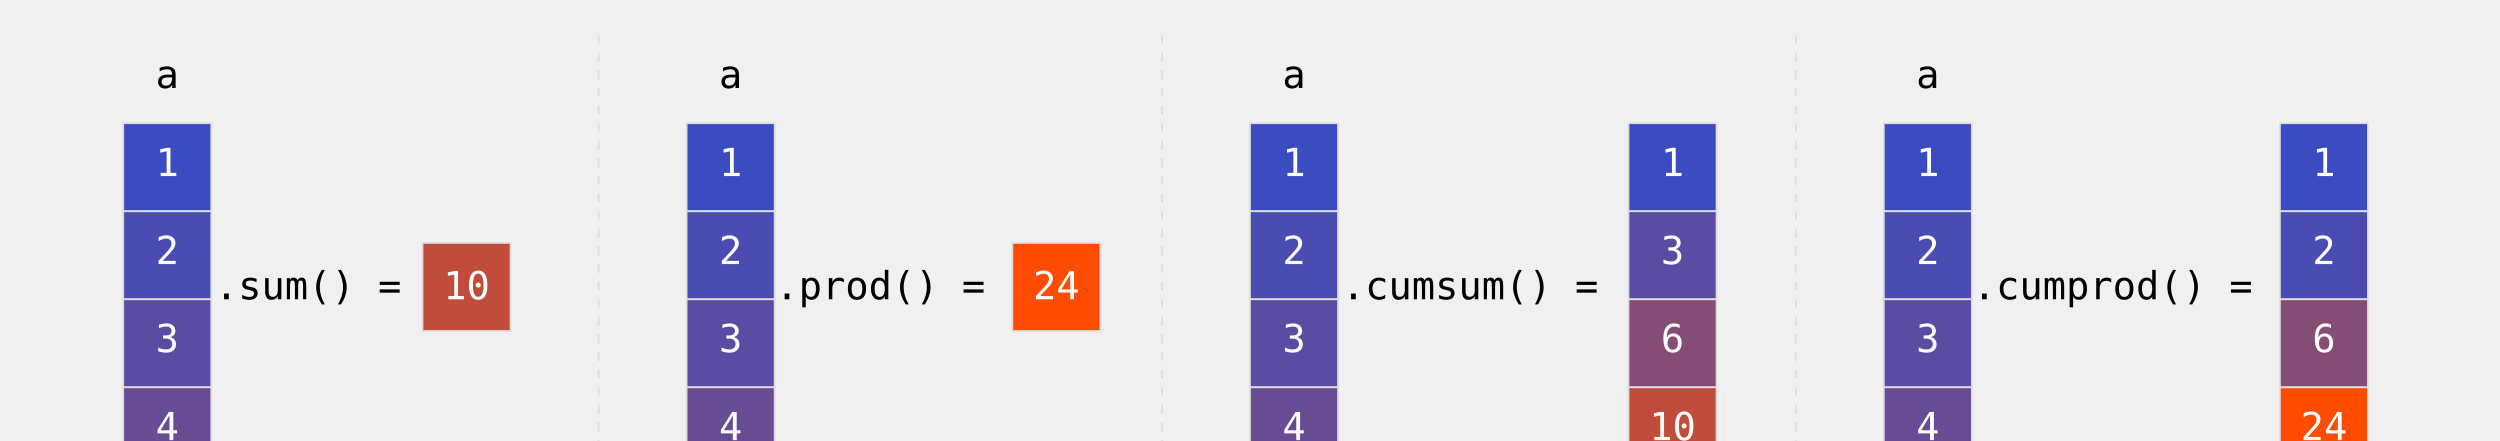
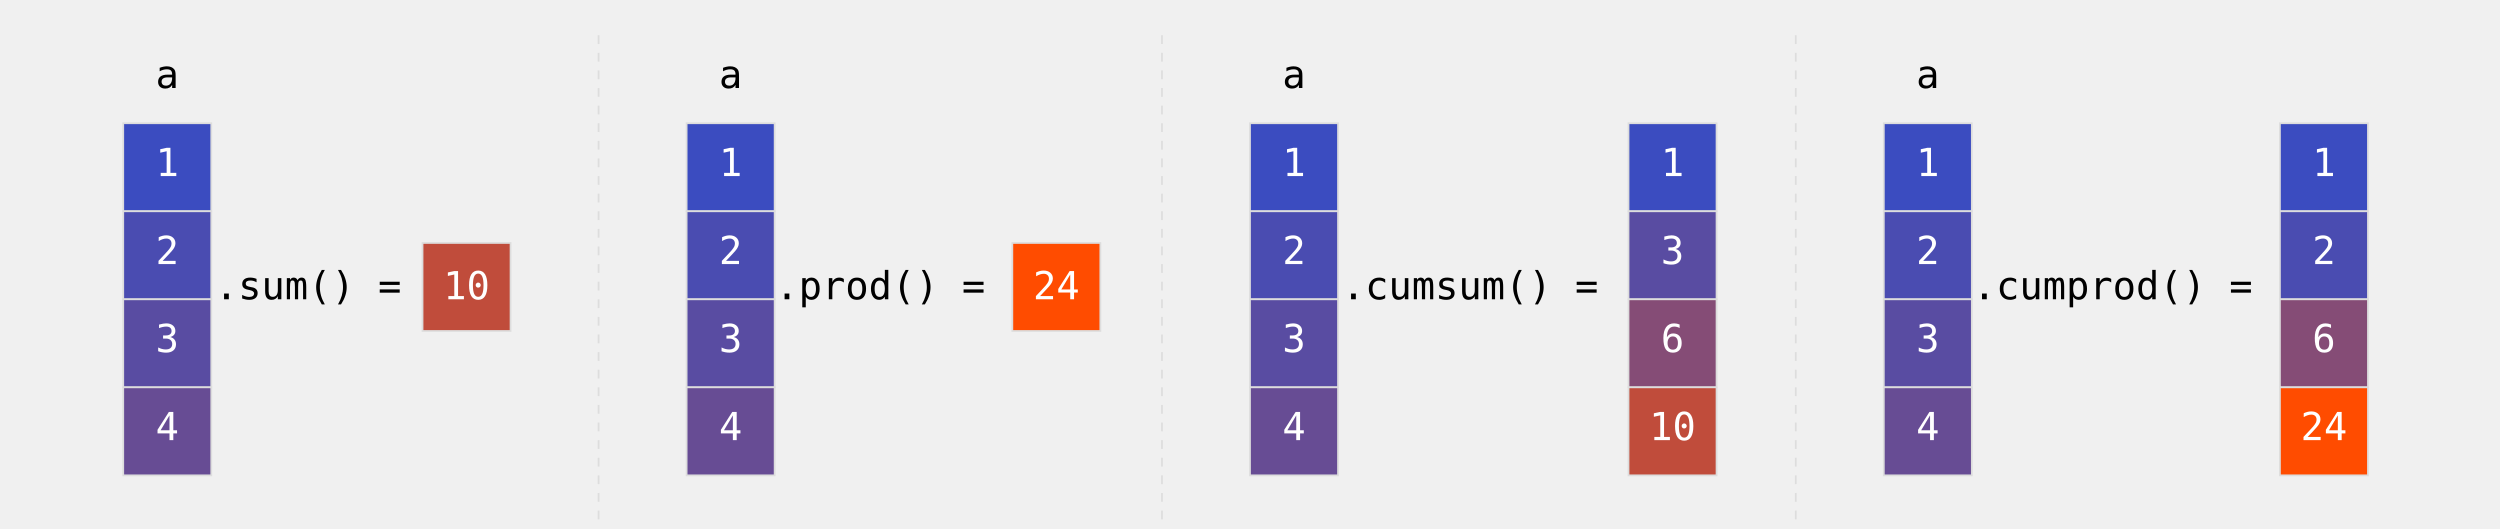
- <svg xmlns="http://www.w3.org/2000/svg" viewBox="0 0 1420 250">
+ <svg xmlns="http://www.w3.org/2000/svg" viewBox="0 0 1420 300">
  <g transform="translate(0, 50)">
    <text x="95" y="0" font-family="monospace" font-size="22" fill="#000000" text-anchor="middle">a</text>
    <rect x="70" y="20" width="50" height="50" fill="#3b4cc0" stroke="#ddd" stroke-width="1" />
    <rect x="70" y="70" width="50" height="50" fill="#4a4cb1" stroke="#ddd" stroke-width="1" />
    <rect x="70" y="120" width="50" height="50" fill="#594ca2" stroke="#ddd" stroke-width="1" />
    <rect x="70" y="170" width="50" height="50" fill="#674c94" stroke="#ddd" stroke-width="1" />
    <text x="95" y="50" font-family="monospace" fill="#ffffff" font-size="22" text-anchor="middle">1</text>
    <text x="95" y="100" font-family="monospace" fill="#ffffff" font-size="22" text-anchor="middle">2</text>
    <text x="95" y="150" font-family="monospace" fill="#ffffff" font-size="22" text-anchor="middle">3</text>
    <text x="95" y="200" font-family="monospace" fill="#ffffff" font-size="22" text-anchor="middle">4</text>
    <text x="175" y="120" font-family="monospace" font-size="22" text-anchor="middle" fill="#000000">.sum() =</text>
    <rect x="240" y="88" width="50" height="50" fill="#c04c3b" stroke="#ddd" stroke-width="1" />
    <text x="265" y="120" font-family="monospace" font-size="22" text-anchor="middle" fill="#ffffff">10</text>
  </g>
  <g transform="translate(320, 50)">
    <text x="95" y="0" font-family="monospace" font-size="22" fill="#000000" text-anchor="middle">a</text>
    <rect x="70" y="20" width="50" height="50" fill="#3b4cc0" stroke="#ddd" stroke-width="1" />
    <rect x="70" y="70" width="50" height="50" fill="#4a4cb1" stroke="#ddd" stroke-width="1" />
    <rect x="70" y="120" width="50" height="50" fill="#594ca2" stroke="#ddd" stroke-width="1" />
    <rect x="70" y="170" width="50" height="50" fill="#674c94" stroke="#ddd" stroke-width="1" />
    <text x="95" y="50" font-family="monospace" fill="#ffffff" font-size="22" text-anchor="middle">1</text>
    <text x="95" y="100" font-family="monospace" fill="#ffffff" font-size="22" text-anchor="middle">2</text>
    <text x="95" y="150" font-family="monospace" fill="#ffffff" font-size="22" text-anchor="middle">3</text>
    <text x="95" y="200" font-family="monospace" fill="#ffffff" font-size="22" text-anchor="middle">4</text>
    <text x="180" y="120" font-family="monospace" font-size="22" text-anchor="middle" fill="#000000">.prod() =</text>
    <rect x="255" y="88" width="50" height="50" fill="#ff4c00" stroke="#ddd" stroke-width="1" />
    <text x="280" y="120" font-family="monospace" font-size="22" text-anchor="middle" fill="#ffffff">24</text>
  </g>
  <g transform="translate(640, 50)">
    <text x="95" y="0" font-family="monospace" font-size="22" fill="#000000" text-anchor="middle">a</text>
    <rect x="70" y="20" width="50" height="50" fill="#3b4cc0" stroke="#ddd" stroke-width="1" />
    <rect x="70" y="70" width="50" height="50" fill="#4a4cb1" stroke="#ddd" stroke-width="1" />
    <rect x="70" y="120" width="50" height="50" fill="#594ca2" stroke="#ddd" stroke-width="1" />
    <rect x="70" y="170" width="50" height="50" fill="#674c94" stroke="#ddd" stroke-width="1" />
    <text x="95" y="50" font-family="monospace" fill="#ffffff" font-size="22" text-anchor="middle">1</text>
    <text x="95" y="100" font-family="monospace" fill="#ffffff" font-size="22" text-anchor="middle">2</text>
    <text x="95" y="150" font-family="monospace" fill="#ffffff" font-size="22" text-anchor="middle">3</text>
    <text x="95" y="200" font-family="monospace" fill="#ffffff" font-size="22" text-anchor="middle">4</text>
    <text x="195" y="120" font-family="monospace" font-size="22" text-anchor="middle" fill="#000000">.cumsum() =</text>
    <rect x="285" y="20" width="50" height="50" fill="#3b4cc0" stroke="#ddd" stroke-width="1" />
    <rect x="285" y="70" width="50" height="50" fill="#594ca2" stroke="#ddd" stroke-width="1" />
    <rect x="285" y="120" width="50" height="50" fill="#854c76" stroke="#ddd" stroke-width="1" />
    <rect x="285" y="170" width="50" height="50" fill="#c04c3b" stroke="#ddd" stroke-width="1" />
    <text x="310" y="50" font-family="monospace" fill="#ffffff" font-size="22" text-anchor="middle">1</text>
    <text x="310" y="100" font-family="monospace" fill="#ffffff" font-size="22" text-anchor="middle">3</text>
    <text x="310" y="150" font-family="monospace" fill="#ffffff" font-size="22" text-anchor="middle">6</text>
    <text x="310" y="200" font-family="monospace" fill="#ffffff" font-size="22" text-anchor="middle">10</text>
  </g>
  <g transform="translate(1000, 50)">
    <text x="95" y="0" font-family="monospace" font-size="22" fill="#000000" text-anchor="middle">a</text>
    <rect x="70" y="20" width="50" height="50" fill="#3b4cc0" stroke="#ddd" stroke-width="1" />
    <rect x="70" y="70" width="50" height="50" fill="#4a4cb1" stroke="#ddd" stroke-width="1" />
    <rect x="70" y="120" width="50" height="50" fill="#594ca2" stroke="#ddd" stroke-width="1" />
    <rect x="70" y="170" width="50" height="50" fill="#674c94" stroke="#ddd" stroke-width="1" />
    <text x="95" y="50" font-family="monospace" fill="#ffffff" font-size="22" text-anchor="middle">1</text>
    <text x="95" y="100" font-family="monospace" fill="#ffffff" font-size="22" text-anchor="middle">2</text>
    <text x="95" y="150" font-family="monospace" fill="#ffffff" font-size="22" text-anchor="middle">3</text>
    <text x="95" y="200" font-family="monospace" fill="#ffffff" font-size="22" text-anchor="middle">4</text>
    <text x="200" y="120" font-family="monospace" font-size="22" text-anchor="middle" fill="#000000">.cumprod() =</text>
    <rect x="295" y="20" width="50" height="50" fill="#3b4cc0" stroke="#ddd" stroke-width="1" />
    <rect x="295" y="70" width="50" height="50" fill="#4a4cb1" stroke="#ddd" stroke-width="1" />
    <rect x="295" y="120" width="50" height="50" fill="#854c76" stroke="#ddd" stroke-width="1" />
    <rect x="295" y="170" width="50" height="50" fill="#ff4c00" stroke="#ddd" stroke-width="1" />
    <text x="320" y="50" font-family="monospace" fill="#ffffff" font-size="22" text-anchor="middle">1</text>
    <text x="320" y="100" font-family="monospace" fill="#ffffff" font-size="22" text-anchor="middle">2</text>
    <text x="320" y="150" font-family="monospace" fill="#ffffff" font-size="22" text-anchor="middle">6</text>
    <text x="320" y="200" font-family="monospace" fill="#ffffff" font-size="22" text-anchor="middle">24</text>
  </g>
  <line x1="340" y1="20" x2="340" y2="300" stroke="#ddd" stroke-width="1" stroke-dasharray="5,5" />
  <line x1="660" y1="20" x2="660" y2="300" stroke="#ddd" stroke-width="1" stroke-dasharray="5,5" />
  <line x1="1020" y1="20" x2="1020" y2="300" stroke="#ddd" stroke-width="1" stroke-dasharray="5,5" />
</svg>
